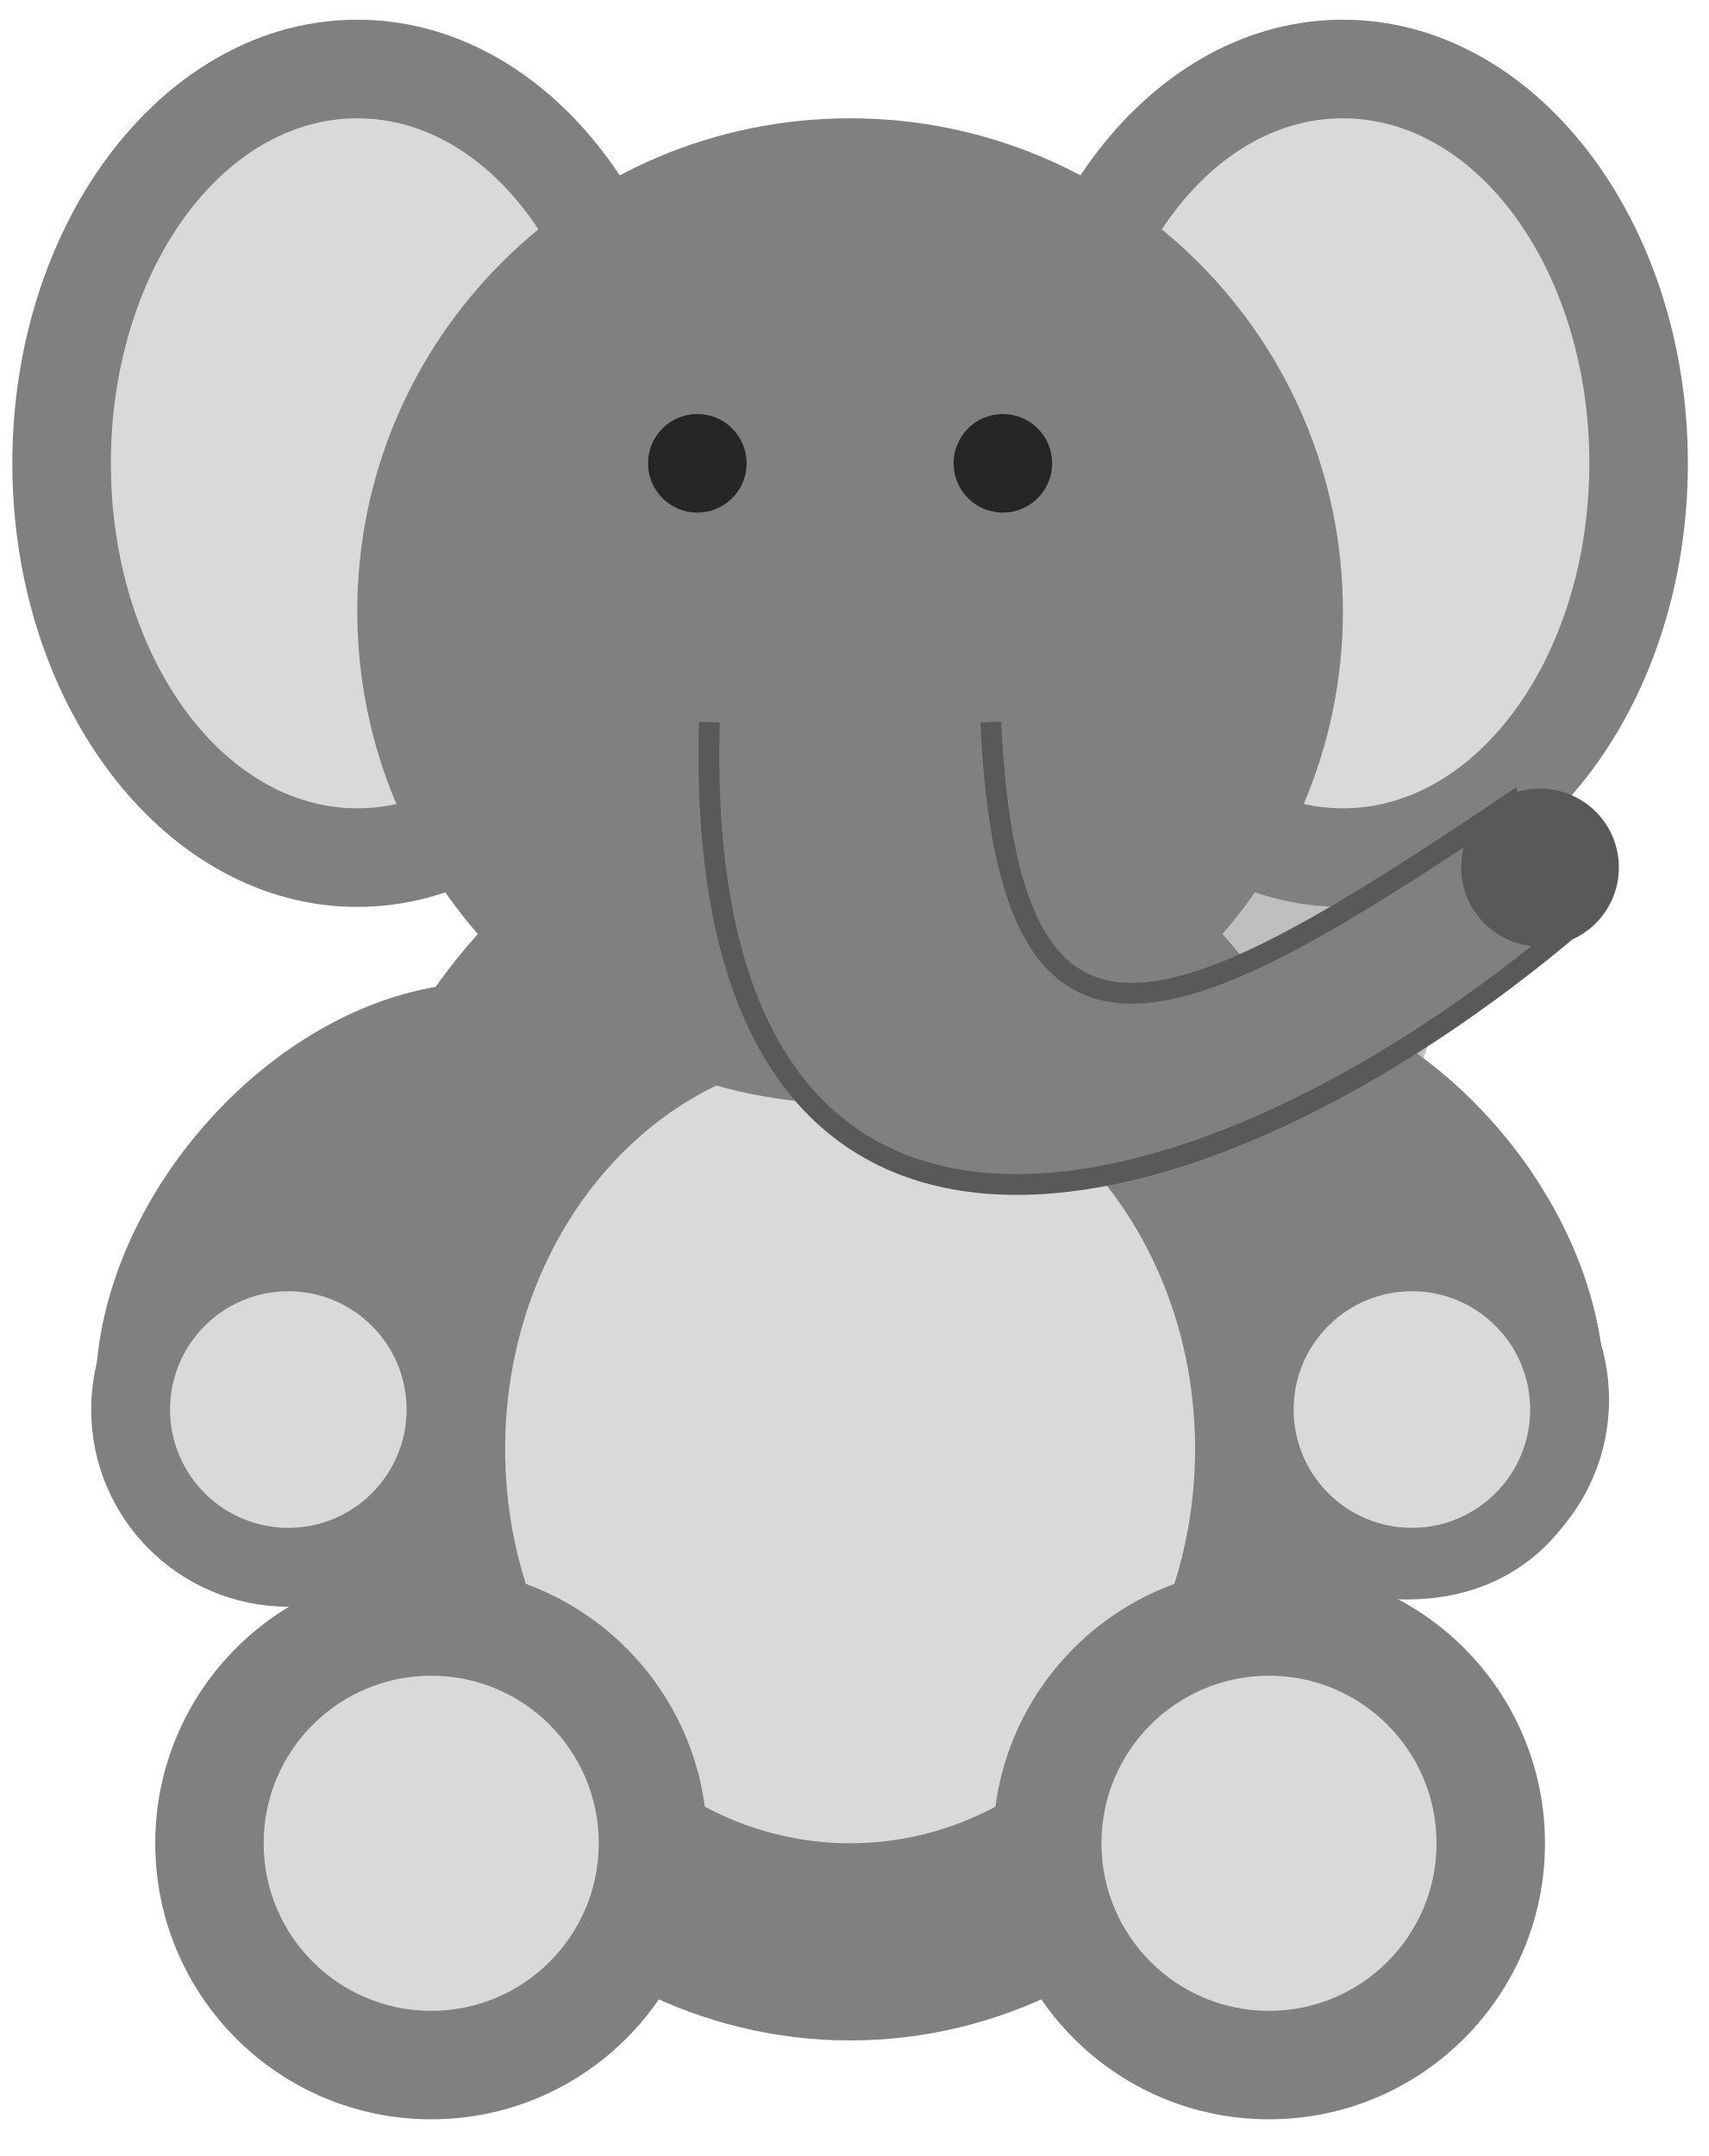
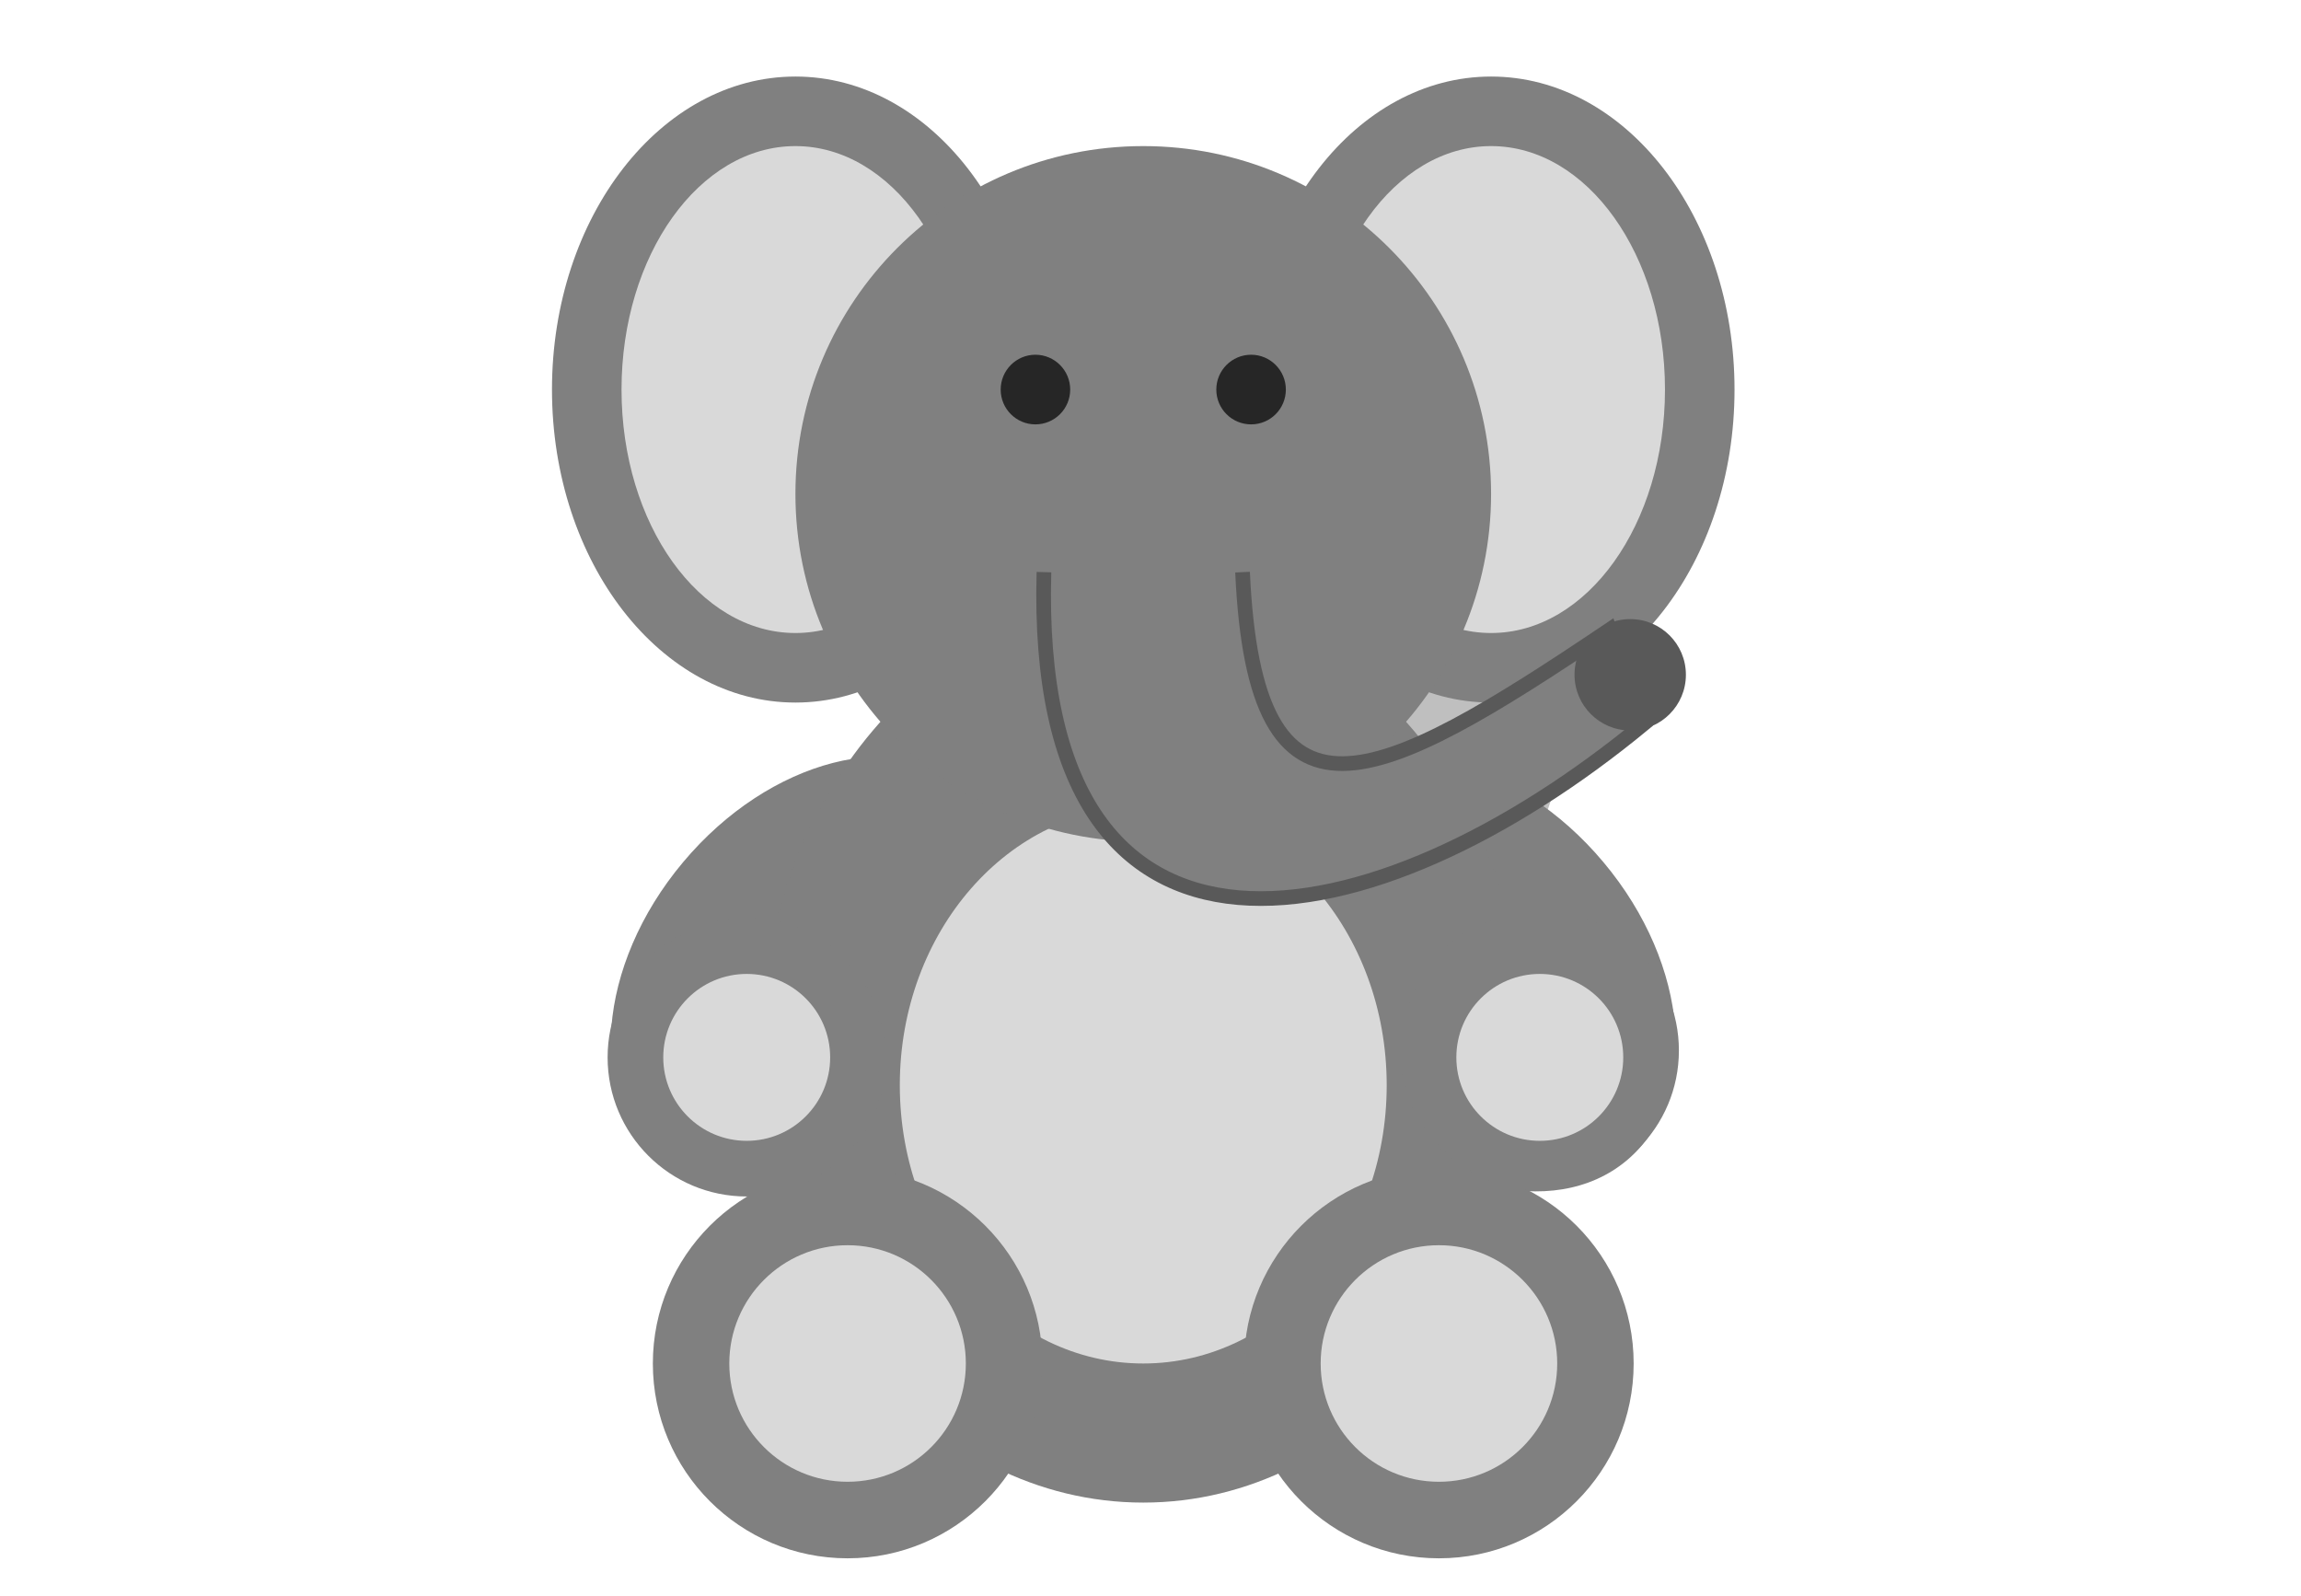
- <svg xmlns="http://www.w3.org/2000/svg" width="48.756" height="61.512" viewBox="0 0 48.756 61.512">
-   <defs>
-     <clipPath id="clip-0">
-       <path clip-rule="nonzero" d="M 28 0 L 48.441 0 L 48.441 26 L 28 26 Z M 28 0 " />
-     </clipPath>
-     <clipPath id="clip-1">
-       <path clip-rule="nonzero" d="M 0.07 0 L 21 0 L 21 26 L 0.07 26 Z M 0.07 0 " />
-     </clipPath>
-     <clipPath id="clip-2">
-       <path clip-rule="nonzero" d="M 11 12 L 48.441 12 L 48.441 43 L 11 43 Z M 11 12 " />
-     </clipPath>
-   </defs>
-   <path fill-rule="nonzero" fill="rgb(75%, 75%, 75%)" fill-opacity="1" d="M 41.133 27.281 C 41.133 22.621 37.355 18.844 32.695 18.844 C 28.035 18.844 24.258 22.621 24.258 27.281 C 24.258 31.938 28.035 35.715 32.695 35.715 C 37.355 35.715 41.133 31.938 41.133 27.281 Z M 41.133 27.281 " />
-   <path fill-rule="nonzero" fill="rgb(50%, 50%, 50%)" fill-opacity="1" d="M 43.801 44.383 C 46.777 41.887 46.355 36.488 42.859 32.32 C 39.367 28.156 34.121 26.805 31.148 29.301 C 28.172 31.797 28.594 37.195 32.09 41.359 C 35.582 45.523 40.828 46.879 43.801 44.383 Z M 43.801 44.383 " />
-   <path fill-rule="nonzero" fill="rgb(50%, 50%, 50%)" fill-opacity="1" d="M 17.367 29.301 C 14.391 26.805 9.148 28.156 5.652 32.32 C 2.16 36.488 1.738 41.887 4.711 44.383 C 7.688 46.879 12.93 45.523 16.426 41.359 C 19.918 37.195 20.34 31.797 17.367 29.301 Z M 17.367 29.301 " />
-   <path fill-rule="nonzero" fill="rgb(50%, 50%, 50%)" fill-opacity="1" d="M 39.727 39.934 C 39.727 29.84 32.801 21.656 24.258 21.656 C 15.715 21.656 8.789 29.84 8.789 39.934 C 8.789 50.031 15.715 58.215 24.258 58.215 C 32.801 58.215 39.727 50.031 39.727 39.934 Z M 39.727 39.934 " />
-   <path fill-rule="nonzero" fill="rgb(84.999%, 84.999%, 84.999%)" fill-opacity="1" d="M 34.102 41.34 C 34.102 35.129 29.695 30.094 24.258 30.094 C 18.82 30.094 14.414 35.129 14.414 41.34 C 14.414 47.555 18.82 52.59 24.258 52.59 C 29.695 52.59 34.102 47.555 34.102 41.34 Z M 34.102 41.34 " />
-   <path fill-rule="nonzero" fill="rgb(50%, 50%, 50%)" fill-opacity="1" d="M 44.086 52.59 C 44.086 48.242 40.559 44.715 36.211 44.715 C 31.859 44.715 28.336 48.242 28.336 52.59 C 28.336 56.941 31.859 60.465 36.211 60.465 C 40.559 60.465 44.086 56.941 44.086 52.59 Z M 44.086 52.59 " />
-   <path fill-rule="nonzero" fill="rgb(50%, 50%, 50%)" fill-opacity="1" d="M 20.18 52.59 C 20.18 48.242 16.652 44.715 12.305 44.715 C 7.957 44.715 4.43 48.242 4.43 52.59 C 4.43 56.941 7.957 60.465 12.305 60.465 C 16.652 60.465 20.18 56.941 20.18 52.59 Z M 20.18 52.59 " />
-   <path fill-rule="nonzero" fill="rgb(84.999%, 84.999%, 84.999%)" fill-opacity="1" d="M 40.992 52.59 C 40.992 49.949 38.852 47.809 36.211 47.809 C 33.57 47.809 31.43 49.949 31.43 52.59 C 31.43 55.23 33.57 57.371 36.211 57.371 C 38.852 57.371 40.992 55.23 40.992 52.59 Z M 40.992 52.59 " />
-   <path fill-rule="nonzero" fill="rgb(84.999%, 84.999%, 84.999%)" fill-opacity="1" d="M 17.086 52.59 C 17.086 49.949 14.945 47.809 12.305 47.809 C 9.664 47.809 7.523 49.949 7.523 52.59 C 7.523 55.23 9.664 57.371 12.305 57.371 C 14.945 57.371 17.086 55.23 17.086 52.59 Z M 17.086 52.59 " />
-   <path fill-rule="nonzero" fill="rgb(50%, 50%, 50%)" fill-opacity="1" d="M 45.914 39.934 C 45.914 36.828 43.395 34.309 40.289 34.309 C 37.18 34.309 34.664 36.828 34.664 39.934 C 34.664 43.043 37.18 45.559 40.289 45.559 C 43.395 45.559 45.914 43.043 45.914 39.934 Z M 45.914 39.934 " />
-   <path fill-rule="nonzero" fill="rgb(84.999%, 84.999%, 84.999%)" fill-opacity="1" d="M 43.664 40.215 C 43.664 38.352 42.152 36.84 40.289 36.84 C 38.426 36.84 36.914 38.352 36.914 40.215 C 36.914 42.078 38.426 43.59 40.289 43.59 C 42.152 43.59 43.664 42.078 43.664 40.215 Z M 43.664 40.215 " />
-   <path fill-rule="nonzero" fill="rgb(50%, 50%, 50%)" fill-opacity="1" d="M 13.852 40.215 C 13.852 37.109 11.332 34.59 8.227 34.59 C 5.121 34.59 2.602 37.109 2.602 40.215 C 2.602 43.324 5.121 45.84 8.227 45.84 C 11.332 45.84 13.852 43.324 13.852 40.215 Z M 13.852 40.215 " />
-   <path fill-rule="nonzero" fill="rgb(84.999%, 84.999%, 84.999%)" fill-opacity="1" d="M 11.602 40.215 C 11.602 38.352 10.09 36.84 8.227 36.84 C 6.363 36.84 4.852 38.352 4.852 40.215 C 4.852 42.078 6.363 43.59 8.227 43.59 C 10.09 43.59 11.602 42.078 11.602 40.215 Z M 11.602 40.215 " />
-   <g clip-path="url(#clip-0)">
-     <path fill-rule="nonzero" fill="rgb(50%, 50%, 50%)" fill-opacity="1" d="M 48.164 13.219 C 48.164 6.227 43.754 0.562 38.32 0.562 C 32.883 0.562 28.477 6.227 28.477 13.219 C 28.477 20.207 32.883 25.875 38.32 25.875 C 43.754 25.875 48.164 20.207 48.164 13.219 Z M 48.164 13.219 " />
-   </g>
-   <g clip-path="url(#clip-1)">
-     <path fill-rule="nonzero" fill="rgb(50%, 50%, 50%)" fill-opacity="1" d="M 20.039 13.219 C 20.039 6.227 15.633 0.562 10.195 0.562 C 4.758 0.562 0.352 6.227 0.352 13.219 C 0.352 20.207 4.758 25.875 10.195 25.875 C 15.633 25.875 20.039 20.207 20.039 13.219 Z M 20.039 13.219 " />
-   </g>
-   <path fill-rule="nonzero" fill="rgb(84.999%, 84.999%, 84.999%)" fill-opacity="1" d="M 45.352 13.219 C 45.352 7.781 42.203 3.375 38.32 3.375 C 34.438 3.375 31.289 7.781 31.289 13.219 C 31.289 18.652 34.438 23.062 38.32 23.062 C 42.203 23.062 45.352 18.652 45.352 13.219 Z M 45.352 13.219 " />
-   <path fill-rule="nonzero" fill="rgb(84.999%, 84.999%, 84.999%)" fill-opacity="1" d="M 17.227 13.219 C 17.227 7.781 14.078 3.375 10.195 3.375 C 6.312 3.375 3.164 7.781 3.164 13.219 C 3.164 18.652 6.312 23.062 10.195 23.062 C 14.078 23.062 17.227 18.652 17.227 13.219 Z M 17.227 13.219 " />
-   <path fill-rule="nonzero" fill="rgb(50%, 50%, 50%)" fill-opacity="1" d="M 38.32 17.438 C 38.32 9.668 32.023 3.375 24.258 3.375 C 16.492 3.375 10.195 9.668 10.195 17.438 C 10.195 25.203 16.492 31.496 24.258 31.496 C 32.023 31.496 38.32 25.203 38.32 17.438 Z M 38.32 17.438 " />
-   <path fill-rule="nonzero" fill="rgb(50%, 50%, 50%)" fill-opacity="1" d="M 28.273 20.602 C 28.777 31.75 33.613 29.316 43.113 22.922 L 44.508 26.719 C 33.613 35.715 19.738 38.527 20.242 20.602 " />
-   <g clip-path="url(#clip-2)">
-     <path fill="none" stroke-width="0.598" stroke-linecap="butt" stroke-linejoin="miter" stroke="rgb(34.999%, 34.999%, 34.999%)" stroke-opacity="1" stroke-miterlimit="10" d="M 4.048 40.747 C 4.556 29.51 9.431 31.963 19.006 38.408 L 20.412 34.581 C 9.431 25.514 -4.555 22.679 -4.047 40.747 " transform="matrix(0.992129, 0, 0, -0.992129, 24.25696, 61.02784)" />
-   </g>
-   <path fill-rule="nonzero" fill="rgb(34.999%, 34.999%, 34.999%)" fill-opacity="1" d="M 46.195 24.75 C 46.195 23.504 45.188 22.5 43.945 22.5 C 42.699 22.5 41.695 23.504 41.695 24.75 C 41.695 25.992 42.699 27 43.945 27 C 45.188 27 46.195 25.992 46.195 24.75 Z M 46.195 24.75 " />
-   <path fill-rule="nonzero" fill="rgb(14.999%, 14.999%, 14.999%)" fill-opacity="1" d="M 21.305 13.219 C 21.305 12.441 20.676 11.812 19.898 11.812 C 19.121 11.812 18.492 12.441 18.492 13.219 C 18.492 13.996 19.121 14.625 19.898 14.625 C 20.676 14.625 21.305 13.996 21.305 13.219 Z M 21.305 13.219 " />
-   <path fill-rule="nonzero" fill="rgb(14.999%, 14.999%, 14.999%)" fill-opacity="1" d="M 30.023 13.219 C 30.023 12.441 29.395 11.812 28.617 11.812 C 27.84 11.812 27.211 12.441 27.211 13.219 C 27.211 13.996 27.84 14.625 28.617 14.625 C 29.395 14.625 30.023 13.996 30.023 13.219 Z M 30.023 13.219 " />
+ <svg xmlns="http://www.w3.org/2000/svg" width="92.41" height="64.063" viewBox="0 0 92.41 64.063">
+   <path fill-rule="nonzero" fill="rgb(75%, 75%, 75%)" fill-opacity="1" d="M 62.676 29.613 C 62.676 24.984 58.926 21.23 54.297 21.23 C 49.668 21.23 45.914 24.984 45.914 29.613 C 45.914 34.242 49.668 37.996 54.297 37.996 C 58.926 37.996 62.676 34.242 62.676 29.613 Z M 62.676 29.613 " />
+   <path fill-rule="nonzero" fill="rgb(50%, 50%, 50%)" fill-opacity="1" d="M 65.332 46.602 C 68.285 44.125 67.867 38.762 64.395 34.625 C 60.926 30.484 55.715 29.141 52.758 31.621 C 49.805 34.102 50.223 39.465 53.695 43.602 C 57.168 47.738 62.375 49.082 65.332 46.602 Z M 65.332 46.602 " />
+   <path fill-rule="nonzero" fill="rgb(50%, 50%, 50%)" fill-opacity="1" d="M 39.07 31.621 C 36.113 29.141 30.906 30.484 27.434 34.625 C 23.961 38.762 23.543 44.125 26.496 46.602 C 29.453 49.082 34.664 47.738 38.133 43.602 C 41.605 39.465 42.023 34.102 39.07 31.621 Z M 39.07 31.621 " />
+   <path fill-rule="nonzero" fill="rgb(50%, 50%, 50%)" fill-opacity="1" d="M 61.281 42.188 C 61.281 32.156 54.402 24.027 45.914 24.027 C 37.426 24.027 30.547 32.156 30.547 42.188 C 30.547 52.215 37.426 60.344 45.914 60.344 C 54.402 60.344 61.281 52.215 61.281 42.188 Z M 61.281 42.188 " />
+   <path fill-rule="nonzero" fill="rgb(84.999%, 84.999%, 84.999%)" fill-opacity="1" d="M 55.691 43.582 C 55.691 37.41 51.316 32.406 45.914 32.406 C 40.516 32.406 36.137 37.41 36.137 43.582 C 36.137 49.754 40.516 54.758 45.914 54.758 C 51.316 54.758 55.691 49.754 55.691 43.582 Z M 55.691 43.582 " />
+   <path fill-rule="nonzero" fill="rgb(50%, 50%, 50%)" fill-opacity="1" d="M 65.609 54.758 C 65.609 50.438 62.109 46.934 57.789 46.934 C 53.469 46.934 49.965 50.438 49.965 54.758 C 49.965 59.078 53.469 62.582 57.789 62.582 C 62.109 62.582 65.609 59.078 65.609 54.758 Z M 65.609 54.758 " />
+   <path fill-rule="nonzero" fill="rgb(50%, 50%, 50%)" fill-opacity="1" d="M 41.863 54.758 C 41.863 50.438 38.359 46.934 34.039 46.934 C 29.719 46.934 26.219 50.438 26.219 54.758 C 26.219 59.078 29.719 62.582 34.039 62.582 C 38.359 62.582 41.863 59.078 41.863 54.758 Z M 41.863 54.758 " />
+   <path fill-rule="nonzero" fill="rgb(84.999%, 84.999%, 84.999%)" fill-opacity="1" d="M 62.539 54.758 C 62.539 52.137 60.41 50.008 57.789 50.008 C 55.164 50.008 53.039 52.137 53.039 54.758 C 53.039 57.383 55.164 59.508 57.789 59.508 C 60.41 59.508 62.539 57.383 62.539 54.758 Z M 62.539 54.758 " />
+   <path fill-rule="nonzero" fill="rgb(84.999%, 84.999%, 84.999%)" fill-opacity="1" d="M 38.789 54.758 C 38.789 52.137 36.664 50.008 34.039 50.008 C 31.418 50.008 29.289 52.137 29.289 54.758 C 29.289 57.383 31.418 59.508 34.039 59.508 C 36.664 59.508 38.789 57.383 38.789 54.758 Z M 38.789 54.758 " />
+   <path fill-rule="nonzero" fill="rgb(50%, 50%, 50%)" fill-opacity="1" d="M 67.426 42.188 C 67.426 39.102 64.926 36.598 61.84 36.598 C 58.754 36.598 56.25 39.102 56.25 42.188 C 56.25 45.273 58.754 47.773 61.84 47.773 C 64.926 47.773 67.426 45.273 67.426 42.188 Z M 67.426 42.188 " />
+   <path fill-rule="nonzero" fill="rgb(84.999%, 84.999%, 84.999%)" fill-opacity="1" d="M 65.191 42.465 C 65.191 40.613 63.691 39.113 61.84 39.113 C 59.988 39.113 58.488 40.613 58.488 42.465 C 58.488 44.316 59.988 45.816 61.84 45.816 C 63.691 45.816 65.191 44.316 65.191 42.465 Z M 65.191 42.465 " />
+   <path fill-rule="nonzero" fill="rgb(50%, 50%, 50%)" fill-opacity="1" d="M 35.578 42.465 C 35.578 39.379 33.074 36.879 29.988 36.879 C 26.902 36.879 24.402 39.379 24.402 42.465 C 24.402 45.551 26.902 48.051 29.988 48.051 C 33.074 48.051 35.578 45.551 35.578 42.465 Z M 35.578 42.465 " />
+   <path fill-rule="nonzero" fill="rgb(84.999%, 84.999%, 84.999%)" fill-opacity="1" d="M 33.34 42.465 C 33.34 40.613 31.84 39.113 29.988 39.113 C 28.137 39.113 26.637 40.613 26.637 42.465 C 26.637 44.316 28.137 45.816 29.988 45.816 C 31.84 45.816 33.34 44.316 33.34 42.465 Z M 33.34 42.465 " />
+   <path fill-rule="nonzero" fill="rgb(50%, 50%, 50%)" fill-opacity="1" d="M 69.66 15.645 C 69.66 8.703 65.285 3.074 59.883 3.074 C 54.484 3.074 50.105 8.703 50.105 15.645 C 50.105 22.59 54.484 28.215 59.883 28.215 C 65.285 28.215 69.66 22.59 69.66 15.645 Z M 69.66 15.645 " />
+   <path fill-rule="nonzero" fill="rgb(50%, 50%, 50%)" fill-opacity="1" d="M 41.723 15.645 C 41.723 8.703 37.348 3.074 31.945 3.074 C 26.543 3.074 22.168 8.703 22.168 15.645 C 22.168 22.59 26.543 28.215 31.945 28.215 C 37.348 28.215 41.723 22.59 41.723 15.645 Z M 41.723 15.645 " />
+   <path fill-rule="nonzero" fill="rgb(84.999%, 84.999%, 84.999%)" fill-opacity="1" d="M 66.867 15.645 C 66.867 10.242 63.742 5.867 59.883 5.867 C 56.027 5.867 52.898 10.242 52.898 15.645 C 52.898 21.047 56.027 25.422 59.883 25.422 C 63.742 25.422 66.867 21.047 66.867 15.645 Z M 66.867 15.645 " />
+   <path fill-rule="nonzero" fill="rgb(84.999%, 84.999%, 84.999%)" fill-opacity="1" d="M 38.93 15.645 C 38.93 10.242 35.801 5.867 31.945 5.867 C 28.086 5.867 24.961 10.242 24.961 15.645 C 24.961 21.047 28.086 25.422 31.945 25.422 C 35.801 25.422 38.93 21.047 38.93 15.645 Z M 38.93 15.645 " />
+   <path fill-rule="nonzero" fill="rgb(50%, 50%, 50%)" fill-opacity="1" d="M 59.883 19.836 C 59.883 12.121 53.629 5.867 45.914 5.867 C 38.199 5.867 31.945 12.121 31.945 19.836 C 31.945 27.551 38.199 33.805 45.914 33.805 C 53.629 33.805 59.883 27.551 59.883 19.836 Z M 59.883 19.836 " />
+   <path fill-rule="nonzero" fill="rgb(50%, 50%, 50%)" fill-opacity="1" stroke-width="0.598" stroke-linecap="butt" stroke-linejoin="miter" stroke="rgb(34.999%, 34.999%, 34.999%)" stroke-opacity="1" stroke-miterlimit="10" d="M 4.046 40.75 C 4.554 29.51 9.433 31.964 19.008 38.408 L 20.411 34.583 C 9.433 25.511 -4.554 22.677 -4.047 40.75 " transform="matrix(0.985585, 0, 0, -0.985585, 45.91425, 63.13951)" />
+   <path fill-rule="nonzero" fill="rgb(34.999%, 34.999%, 34.999%)" fill-opacity="1" d="M 67.707 27.098 C 67.707 25.863 66.707 24.863 65.473 24.863 C 64.238 24.863 63.234 25.863 63.234 27.098 C 63.234 28.332 64.238 29.336 65.473 29.336 C 66.707 29.336 67.707 28.332 67.707 27.098 Z M 67.707 27.098 " />
+   <path fill-rule="nonzero" fill="rgb(14.999%, 14.999%, 14.999%)" fill-opacity="1" d="M 42.98 15.645 C 42.98 14.875 42.355 14.246 41.582 14.246 C 40.812 14.246 40.188 14.875 40.188 15.645 C 40.188 16.418 40.812 17.043 41.582 17.043 C 42.355 17.043 42.98 16.418 42.98 15.645 Z M 42.98 15.645 " />
+   <path fill-rule="nonzero" fill="rgb(14.999%, 14.999%, 14.999%)" fill-opacity="1" d="M 51.641 15.645 C 51.641 14.875 51.016 14.246 50.246 14.246 C 49.473 14.246 48.848 14.875 48.848 15.645 C 48.848 16.418 49.473 17.043 50.246 17.043 C 51.016 17.043 51.641 16.418 51.641 15.645 Z M 51.641 15.645 " />
</svg>
